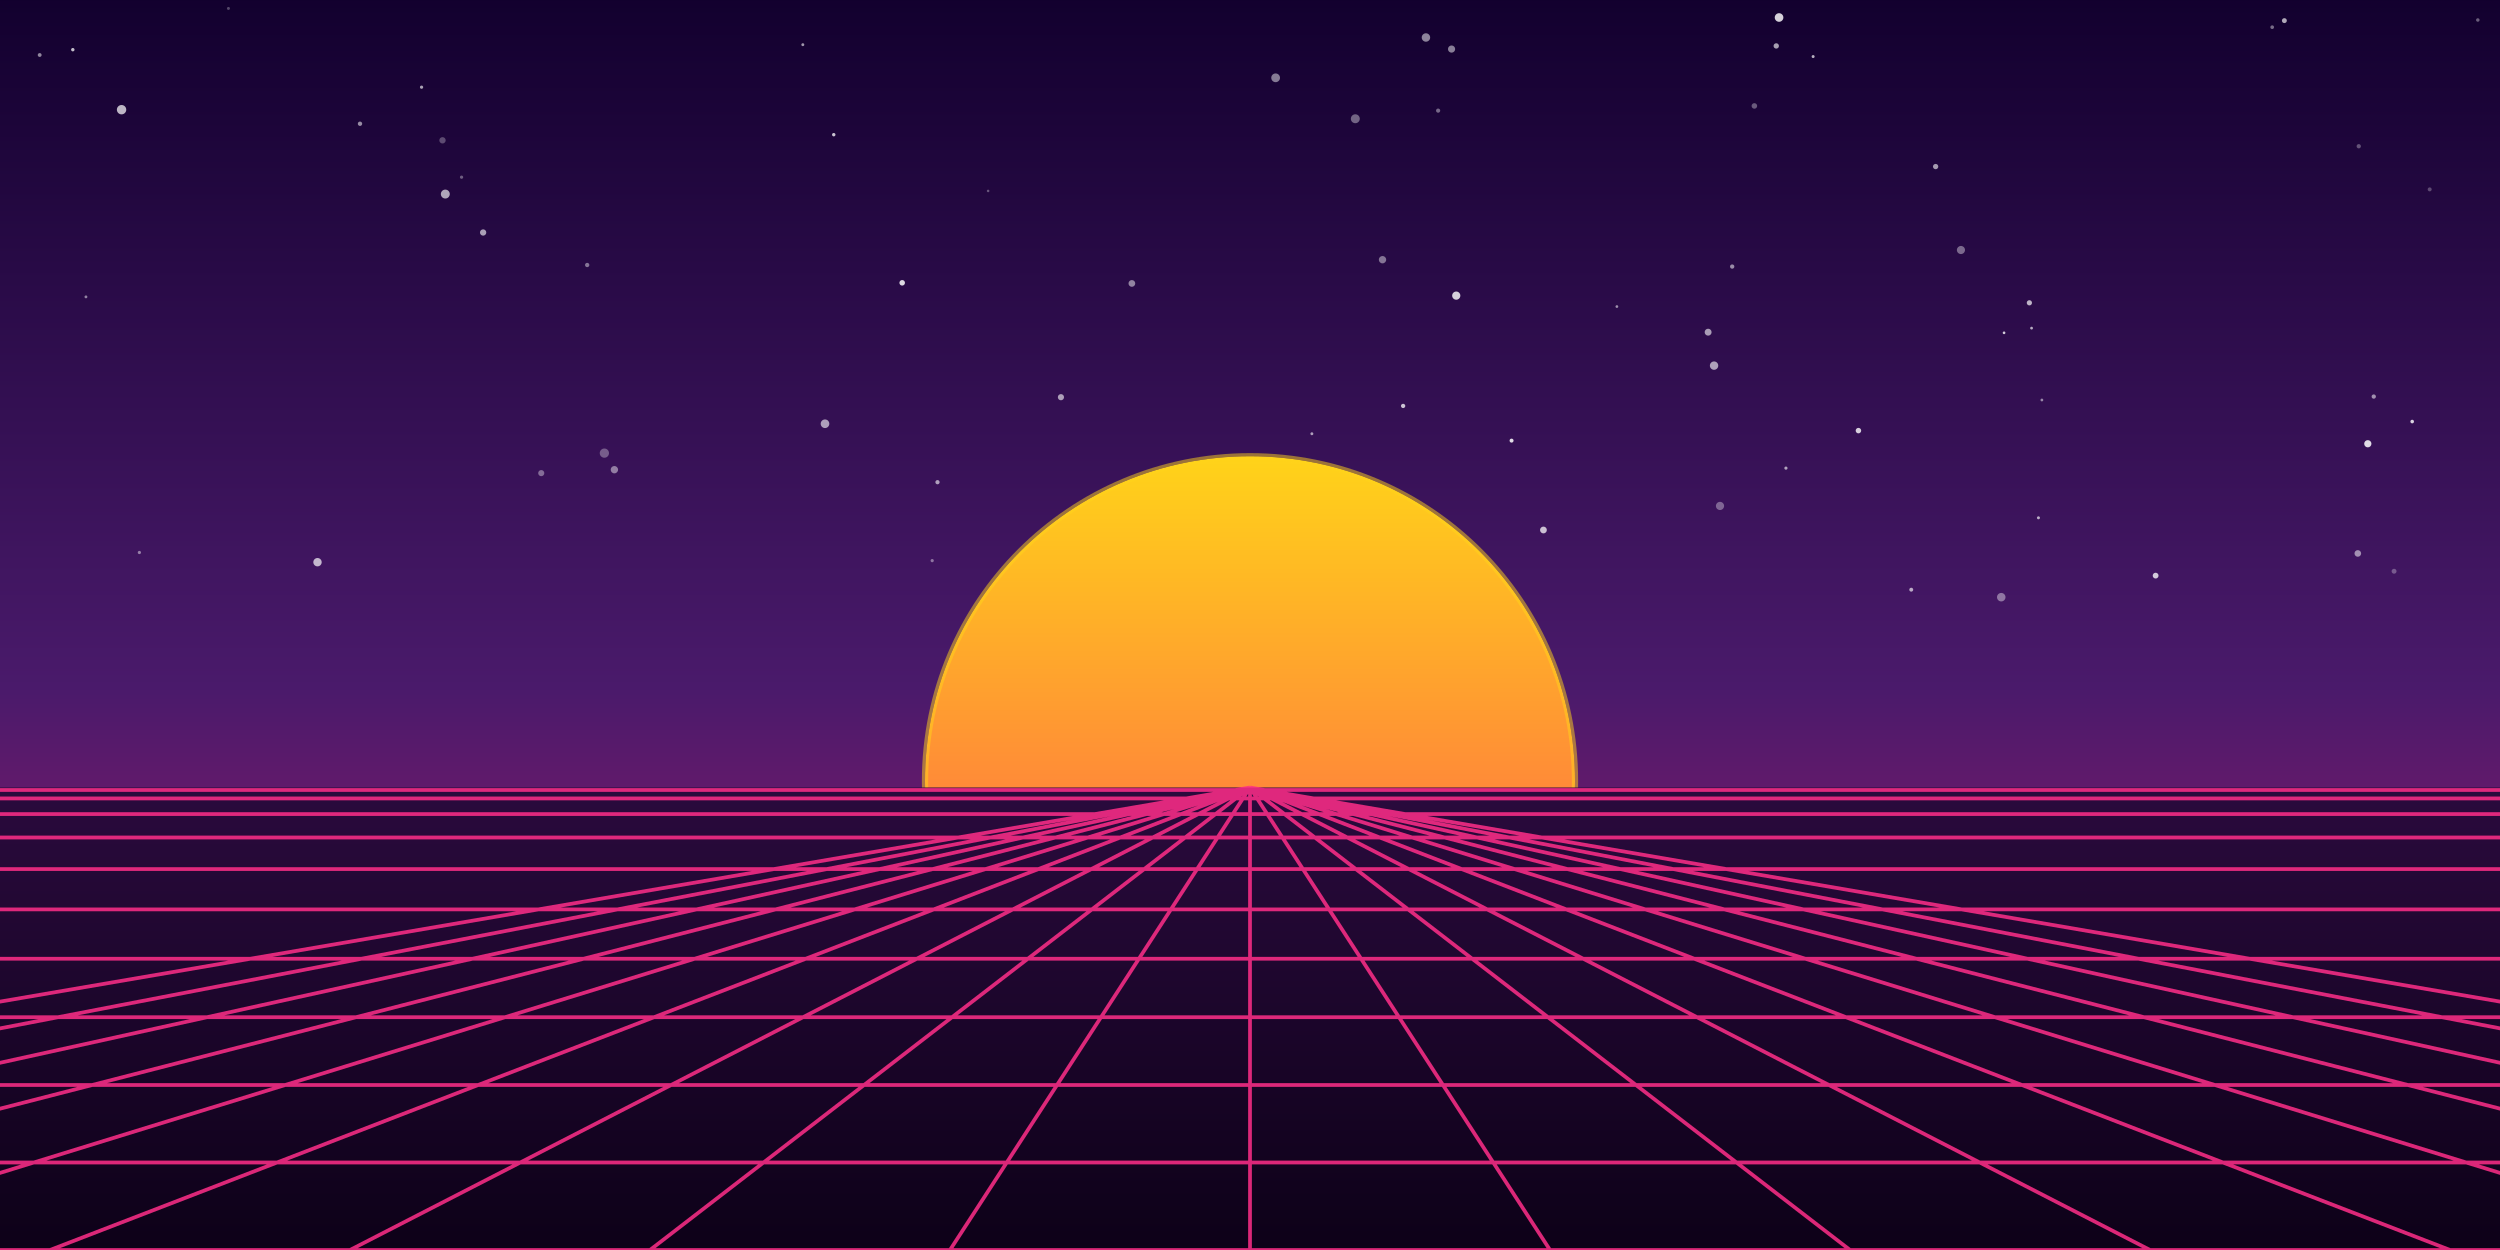
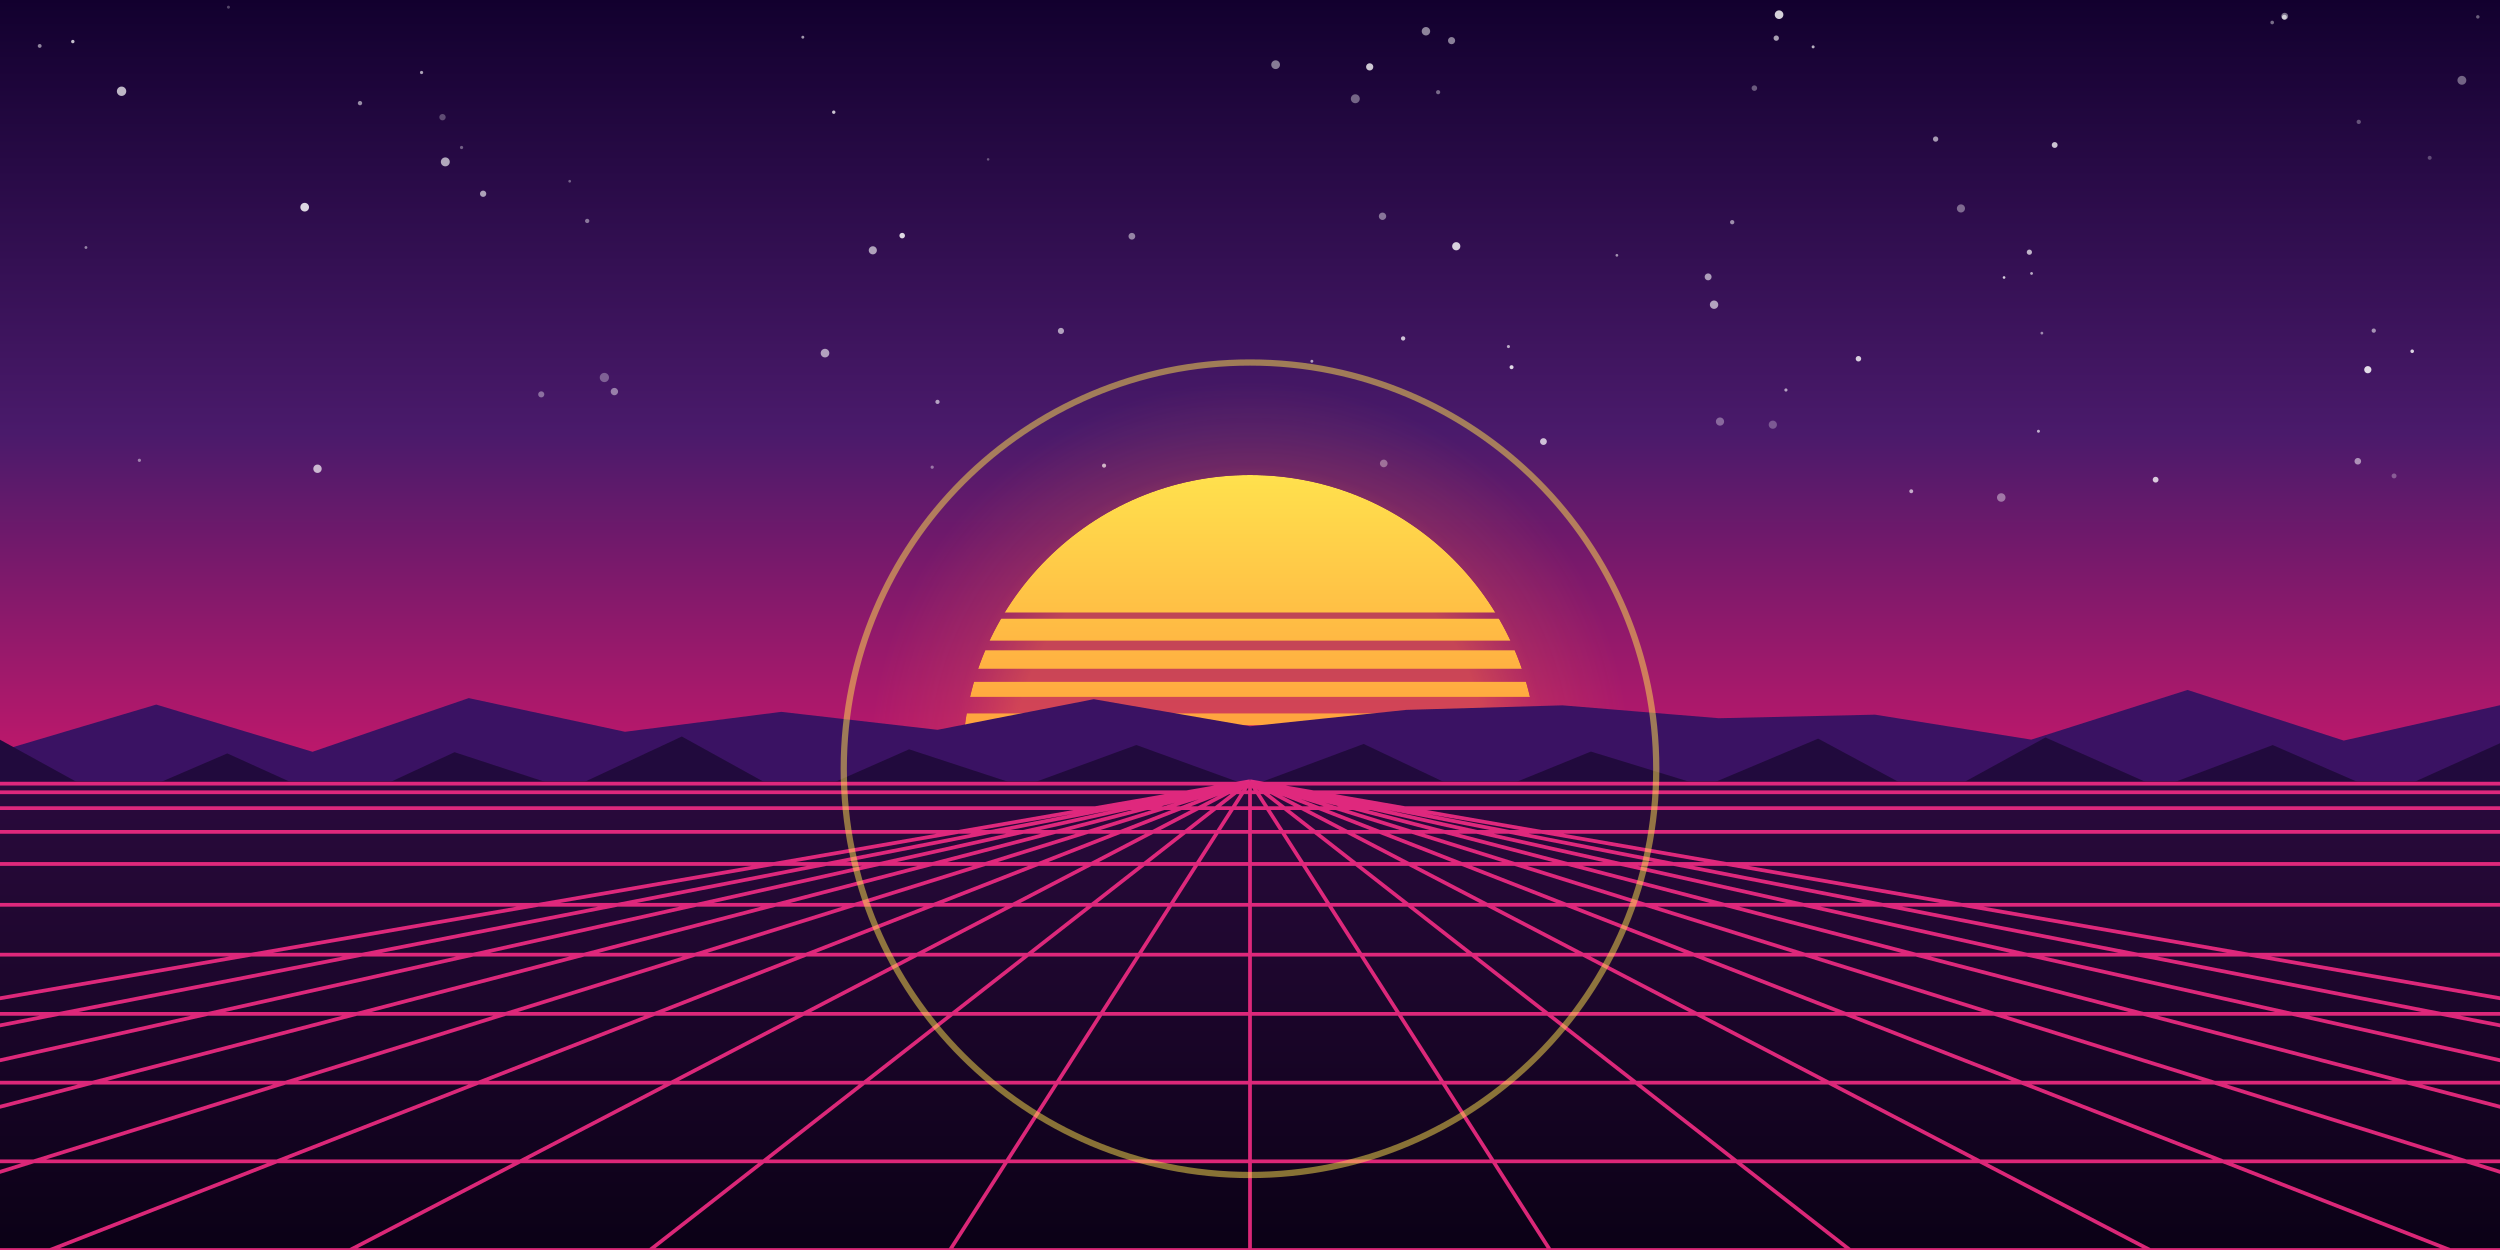
<svg xmlns="http://www.w3.org/2000/svg" width="800" height="400" viewBox="0 0 800 400">
  <defs>
    <linearGradient id="sky" x1="0" y1="0" x2="0" y2="1">
      <stop offset="0" stop-color="#12002e" />
      <stop offset="0.55" stop-color="#4a1a6b" />
      <stop offset="1" stop-color="#c9186b" />
    </linearGradient>
-     <linearGradient id="sunGrad" x1="0" y1="0" x2="0" y2="1">
-       <stop offset="0" stop-color="#ffd319" />
-       <stop offset="0.5" stop-color="#ff8c37" />
+     <linearGradient id="moon" x1="0" y1="0" x2="0" y2="1">
+       <stop offset="0" stop-color="#ffe14d" />
+       <stop offset="0.5" stop-color="#ff9a3c" />
      <stop offset="1" stop-color="#ff2975" />
    </linearGradient>
+     <radialGradient id="moonGlow" cx="0.5" cy="0.5" r="0.5">
+       <stop offset="0.62" stop-color="#ff7a3c" stop-opacity="0.45" />
+       <stop offset="0.78" stop-color="#ff7a3c" stop-opacity="0.14" />
+       <stop offset="1" stop-color="#ff7a3c" stop-opacity="0" />
+     </radialGradient>
    <linearGradient id="floor" x1="0" y1="0" x2="0" y2="1">
      <stop offset="0" stop-color="#2a0a3d" />
-       <stop offset="1" stop-color="#0d0118" />
+       <stop offset="1" stop-color="#0b0116" />
    </linearGradient>
-     <mask id="sunMask">
+     <mask id="moonMask">
      <rect x="0" y="0" width="800" height="400" fill="#000" />
-       <circle cx="400" cy="250" r="104" fill="#fff" />
-       <rect x="292" y="254.0" width="216" height="2.0" fill="#000" />
-       <rect x="292" y="266.0" width="216" height="3.7" fill="#000" />
-       <rect x="292" y="278.0" width="216" height="5.4" fill="#000" />
-       <rect x="292" y="290.0" width="216" height="7.1" fill="#000" />
-       <rect x="292" y="302.0" width="216" height="8.8" fill="#000" />
-       <rect x="292" y="314.0" width="216" height="10.5" fill="#000" />
-       <rect x="292" y="326.0" width="216" height="12.2" fill="#000" />
+       <circle cx="400" cy="244" r="92" fill="#fff" />
+       <rect x="304" y="196.0" width="192" height="2.0" fill="#000" />
+       <rect x="304" y="205.0" width="192" height="3.1" fill="#000" />
+       <rect x="304" y="214.0" width="192" height="4.2" fill="#000" />
+       <rect x="304" y="223.0" width="192" height="5.3" fill="#000" />
+       <rect x="304" y="232.0" width="192" height="6.4" fill="#000" />
+       <rect x="304" y="241.0" width="192" height="7.5" fill="#000" />
+       <rect x="304" y="250.0" width="192" height="8.6" fill="#000" />
    </mask>
  </defs>
-   <rect x="0" y="0" width="800" height="400" fill="url(#sky)" />
-   <circle cx="73.1" cy="2.7" r="0.48" fill="#fff" opacity="0.28" />
-   <circle cx="611.6" cy="188.7" r="0.63" fill="#fff" opacity="0.64" />
-   <circle cx="173.2" cy="151.4" r="0.98" fill="#fff" opacity="0.38" />
-   <circle cx="493.9" cy="169.6" r="1.09" fill="#fff" opacity="0.73" />
-   <circle cx="134.9" cy="27.9" r="0.52" fill="#fff" opacity="0.63" />
-   <circle cx="187.9" cy="84.8" r="0.69" fill="#fff" opacity="0.44" />
-   <circle cx="653.4" cy="128.0" r="0.45" fill="#fff" opacity="0.50" />
-   <circle cx="754.5" cy="177.1" r="1.06" fill="#fff" opacity="0.52" />
-   <circle cx="757.7" cy="142.0" r="1.16" fill="#fff" opacity="0.85" />
-   <circle cx="266.8" cy="43.1" r="0.55" fill="#fff" opacity="0.76" />
-   <circle cx="580.2" cy="18.1" r="0.48" fill="#fff" opacity="0.69" />
-   <circle cx="771.9" cy="134.9" r="0.58" fill="#fff" opacity="0.81" />
-   <circle cx="571.5" cy="149.8" r="0.51" fill="#fff" opacity="0.61" />
-   <circle cx="561.4" cy="33.9" r="0.89" fill="#fff" opacity="0.34" />
-   <circle cx="339.5" cy="127.1" r="0.99" fill="#fff" opacity="0.60" />
-   <circle cx="627.5" cy="80.0" r="1.30" fill="#fff" opacity="0.39" />
-   <circle cx="652.3" cy="165.7" r="0.48" fill="#fff" opacity="0.66" />
-   <circle cx="727.1" cy="8.7" r="0.59" fill="#fff" opacity="0.42" />
-   <circle cx="689.8" cy="184.2" r="0.93" fill="#fff" opacity="0.77" />
-   <circle cx="154.6" cy="74.4" r="1.01" fill="#fff" opacity="0.61" />
-   <circle cx="408.2" cy="24.9" r="1.40" fill="#fff" opacity="0.47" />
-   <circle cx="594.7" cy="137.8" r="0.88" fill="#fff" opacity="0.80" />
-   <circle cx="38.9" cy="35.1" r="1.50" fill="#fff" opacity="0.71" />
-   <circle cx="256.9" cy="14.3" r="0.47" fill="#fff" opacity="0.59" />
-   <circle cx="456.3" cy="12.0" r="1.35" fill="#fff" opacity="0.51" />
-   <circle cx="196.6" cy="150.3" r="1.18" fill="#fff" opacity="0.45" />
-   <circle cx="12.7" cy="17.6" r="0.62" fill="#fff" opacity="0.52" />
-   <circle cx="442.4" cy="83.1" r="1.18" fill="#fff" opacity="0.43" />
-   <circle cx="640.4" cy="191.1" r="1.36" fill="#fff" opacity="0.41" />
-   <circle cx="777.5" cy="60.6" r="0.64" fill="#fff" opacity="0.27" />
-   <circle cx="115.2" cy="39.6" r="0.70" fill="#fff" opacity="0.54" />
-   <circle cx="619.4" cy="53.3" r="0.85" fill="#fff" opacity="0.59" />
-   <circle cx="362.2" cy="90.7" r="1.08" fill="#fff" opacity="0.49" />
-   <circle cx="483.7" cy="141.0" r="0.64" fill="#fff" opacity="0.85" />
-   <circle cx="44.6" cy="176.8" r="0.52" fill="#fff" opacity="0.46" />
-   <circle cx="433.7" cy="38.0" r="1.43" fill="#fff" opacity="0.38" />
-   <circle cx="650.1" cy="105.0" r="0.45" fill="#fff" opacity="0.66" />
-   <circle cx="264.0" cy="135.6" r="1.38" fill="#fff" opacity="0.60" />
-   <circle cx="649.4" cy="96.9" r="0.84" fill="#fff" opacity="0.69" />
-   <circle cx="141.6" cy="44.9" r="1.02" fill="#fff" opacity="0.28" />
-   <circle cx="300.0" cy="154.3" r="0.68" fill="#fff" opacity="0.60" />
-   <circle cx="449.0" cy="129.9" r="0.69" fill="#fff" opacity="0.75" />
-   <circle cx="23.3" cy="15.9" r="0.55" fill="#fff" opacity="0.74" />
-   <circle cx="401.5" cy="188.2" r="0.60" fill="#fff" opacity="0.49" />
-   <circle cx="641.3" cy="106.5" r="0.43" fill="#fff" opacity="0.79" />
-   <circle cx="298.3" cy="179.4" r="0.52" fill="#fff" opacity="0.41" />
-   <circle cx="27.5" cy="95.0" r="0.46" fill="#fff" opacity="0.49" />
-   <circle cx="766.1" cy="182.8" r="0.79" fill="#fff" opacity="0.29" />
-   <circle cx="548.5" cy="117.0" r="1.34" fill="#fff" opacity="0.61" />
-   <circle cx="193.4" cy="145.0" r="1.48" fill="#fff" opacity="0.32" />
-   <circle cx="101.6" cy="179.9" r="1.34" fill="#fff" opacity="0.69" />
-   <circle cx="546.6" cy="106.3" r="1.11" fill="#fff" opacity="0.59" />
-   <circle cx="288.7" cy="90.5" r="0.89" fill="#fff" opacity="0.84" />
-   <circle cx="419.8" cy="138.8" r="0.47" fill="#fff" opacity="0.60" />
-   <circle cx="754.8" cy="46.8" r="0.69" fill="#fff" opacity="0.31" />
-   <circle cx="792.9" cy="6.4" r="0.56" fill="#fff" opacity="0.37" />
-   <circle cx="147.7" cy="56.7" r="0.52" fill="#fff" opacity="0.35" />
-   <circle cx="568.4" cy="14.7" r="0.86" fill="#fff" opacity="0.62" />
-   <circle cx="554.3" cy="85.3" r="0.69" fill="#fff" opacity="0.53" />
-   <circle cx="466.0" cy="94.6" r="1.31" fill="#fff" opacity="0.81" />
-   <circle cx="464.5" cy="15.7" r="1.15" fill="#fff" opacity="0.49" />
-   <circle cx="517.4" cy="98.1" r="0.44" fill="#fff" opacity="0.55" />
-   <circle cx="142.5" cy="62.1" r="1.43" fill="#fff" opacity="0.64" />
-   <circle cx="550.4" cy="161.9" r="1.31" fill="#fff" opacity="0.35" />
-   <circle cx="569.3" cy="5.6" r="1.38" fill="#fff" opacity="0.82" />
-   <circle cx="731.0" cy="6.6" r="0.79" fill="#fff" opacity="0.66" />
-   <circle cx="759.6" cy="126.9" r="0.69" fill="#fff" opacity="0.54" />
-   <circle cx="353.3" cy="178.8" r="0.66" fill="#fff" opacity="0.70" />
-   <circle cx="460.2" cy="35.4" r="0.67" fill="#fff" opacity="0.40" />
-   <circle cx="316.2" cy="61.1" r="0.41" fill="#fff" opacity="0.32" />
-   <circle cx="400" cy="250" r="104" fill="url(#sunGrad)" mask="url(#sunMask)" />
-   <circle cx="400" cy="250" r="104" fill="none" stroke="#ffd319" stroke-width="2" opacity="0.5">
-     <animate attributeName="r" values="104;118;104" dur="4s" repeatCount="indefinite" />
+   <rect x="0" y="0" width="800" height="252" fill="url(#sky)" />
+   <circle cx="73.1" cy="2.3" r="0.48" fill="#ffffff" opacity="0.28" />
+   <circle cx="611.6" cy="157.2" r="0.63" fill="#ffffff" opacity="0.64" />
+   <circle cx="173.2" cy="126.2" r="0.98" fill="#ffffff" opacity="0.38" />
+   <circle cx="493.9" cy="141.3" r="1.09" fill="#ffffff" opacity="0.73" />
+   <circle cx="134.9" cy="23.2" r="0.52" fill="#ffffff" opacity="0.63" />
+   <circle cx="187.9" cy="70.7" r="0.69" fill="#ffffff" opacity="0.44" />
+   <circle cx="653.4" cy="106.6" r="0.45" fill="#ffffff" opacity="0.50" />
+   <circle cx="754.5" cy="147.6" r="1.06" fill="#ffffff" opacity="0.52" />
+   <circle cx="757.7" cy="118.3" r="1.16" fill="#ffffff" opacity="0.85" />
+   <circle cx="266.8" cy="35.9" r="0.55" fill="#ffffff" opacity="0.76" />
+   <circle cx="580.2" cy="15.0" r="0.48" fill="#ffffff" opacity="0.69" />
+   <circle cx="771.9" cy="112.4" r="0.58" fill="#ffffff" opacity="0.81" />
+   <circle cx="571.5" cy="124.8" r="0.51" fill="#ffffff" opacity="0.61" />
+   <circle cx="561.4" cy="28.2" r="0.89" fill="#ffffff" opacity="0.34" />
+   <circle cx="339.5" cy="105.9" r="0.99" fill="#ffffff" opacity="0.60" />
+   <circle cx="627.5" cy="66.7" r="1.30" fill="#ffffff" opacity="0.39" />
+   <circle cx="652.3" cy="138.0" r="0.48" fill="#ffffff" opacity="0.66" />
+   <circle cx="727.1" cy="7.2" r="0.59" fill="#ffffff" opacity="0.42" />
+   <circle cx="689.8" cy="153.5" r="0.93" fill="#ffffff" opacity="0.77" />
+   <circle cx="154.6" cy="62.0" r="1.01" fill="#ffffff" opacity="0.61" />
+   <circle cx="408.2" cy="20.7" r="1.40" fill="#ffffff" opacity="0.47" />
+   <circle cx="594.7" cy="114.8" r="0.88" fill="#ffffff" opacity="0.80" />
+   <circle cx="38.9" cy="29.2" r="1.50" fill="#ffffff" opacity="0.71" />
+   <circle cx="256.9" cy="11.9" r="0.47" fill="#ffffff" opacity="0.59" />
+   <circle cx="456.3" cy="10.0" r="1.35" fill="#ffffff" opacity="0.51" />
+   <circle cx="196.6" cy="125.3" r="1.18" fill="#ffffff" opacity="0.45" />
+   <circle cx="12.7" cy="14.7" r="0.62" fill="#ffffff" opacity="0.52" />
+   <circle cx="442.4" cy="69.2" r="1.18" fill="#ffffff" opacity="0.43" />
+   <circle cx="640.4" cy="159.2" r="1.36" fill="#ffffff" opacity="0.41" />
+   <circle cx="777.5" cy="50.5" r="0.64" fill="#ffffff" opacity="0.27" />
+   <circle cx="115.2" cy="33.0" r="0.70" fill="#ffffff" opacity="0.54" />
+   <circle cx="619.4" cy="44.5" r="0.85" fill="#ffffff" opacity="0.59" />
+   <circle cx="362.2" cy="75.6" r="1.08" fill="#ffffff" opacity="0.49" />
+   <circle cx="483.7" cy="117.5" r="0.64" fill="#ffffff" opacity="0.85" />
+   <circle cx="44.6" cy="147.3" r="0.52" fill="#ffffff" opacity="0.46" />
+   <circle cx="433.7" cy="31.6" r="1.43" fill="#ffffff" opacity="0.38" />
+   <circle cx="650.1" cy="87.5" r="0.45" fill="#ffffff" opacity="0.66" />
+   <circle cx="264.0" cy="113.0" r="1.38" fill="#ffffff" opacity="0.60" />
+   <circle cx="649.4" cy="80.7" r="0.84" fill="#ffffff" opacity="0.69" />
+   <circle cx="141.6" cy="37.5" r="1.02" fill="#ffffff" opacity="0.28" />
+   <circle cx="300.0" cy="128.6" r="0.68" fill="#ffffff" opacity="0.60" />
+   <circle cx="449.0" cy="108.3" r="0.69" fill="#ffffff" opacity="0.75" />
+   <circle cx="23.3" cy="13.3" r="0.55" fill="#ffffff" opacity="0.74" />
+   <circle cx="401.5" cy="156.8" r="0.60" fill="#ffffff" opacity="0.49" />
+   <circle cx="641.3" cy="88.8" r="0.43" fill="#ffffff" opacity="0.79" />
+   <circle cx="298.3" cy="149.5" r="0.52" fill="#ffffff" opacity="0.41" />
+   <circle cx="27.5" cy="79.2" r="0.46" fill="#ffffff" opacity="0.49" />
+   <circle cx="766.1" cy="152.3" r="0.79" fill="#ffffff" opacity="0.29" />
+   <circle cx="548.5" cy="97.5" r="1.34" fill="#ffffff" opacity="0.61" />
+   <circle cx="193.4" cy="120.8" r="1.48" fill="#ffffff" opacity="0.32" />
+   <circle cx="101.6" cy="150.0" r="1.34" fill="#ffffff" opacity="0.69" />
+   <circle cx="546.6" cy="88.6" r="1.11" fill="#ffffff" opacity="0.59" />
+   <circle cx="288.7" cy="75.4" r="0.89" fill="#ffffff" opacity="0.84" />
+   <circle cx="419.8" cy="115.6" r="0.47" fill="#ffffff" opacity="0.60" />
+   <circle cx="754.8" cy="39.0" r="0.69" fill="#ffffff" opacity="0.31" />
+   <circle cx="792.9" cy="5.4" r="0.56" fill="#ffffff" opacity="0.37" />
+   <circle cx="147.7" cy="47.2" r="0.52" fill="#ffffff" opacity="0.35" />
+   <circle cx="568.4" cy="12.2" r="0.86" fill="#ffffff" opacity="0.62" />
+   <circle cx="554.3" cy="71.1" r="0.69" fill="#ffffff" opacity="0.53" />
+   <circle cx="466.0" cy="78.8" r="1.31" fill="#ffffff" opacity="0.81" />
+   <circle cx="464.5" cy="13.0" r="1.15" fill="#ffffff" opacity="0.49" />
+   <circle cx="517.4" cy="81.7" r="0.44" fill="#ffffff" opacity="0.55" />
+   <circle cx="142.5" cy="51.8" r="1.43" fill="#ffffff" opacity="0.64" />
+   <circle cx="550.4" cy="134.9" r="1.31" fill="#ffffff" opacity="0.35" />
+   <circle cx="569.3" cy="4.7" r="1.38" fill="#ffffff" opacity="0.82" />
+   <circle cx="731.0" cy="5.5" r="0.79" fill="#ffffff" opacity="0.66" />
+   <circle cx="759.6" cy="105.8" r="0.69" fill="#ffffff" opacity="0.54" />
+   <circle cx="353.3" cy="149.0" r="0.66" fill="#ffffff" opacity="0.70" />
+   <circle cx="460.2" cy="29.5" r="0.67" fill="#ffffff" opacity="0.40" />
+   <circle cx="316.2" cy="51.0" r="0.41" fill="#ffffff" opacity="0.32" />
+   <circle cx="442.8" cy="148.3" r="1.22" fill="#ffffff" opacity="0.38" />
+   <circle cx="482.7" cy="110.9" r="0.50" fill="#ffffff" opacity="0.64" />
+   <circle cx="97.5" cy="66.3" r="1.39" fill="#ffffff" opacity="0.83" />
+   <circle cx="182.3" cy="58.0" r="0.44" fill="#ffffff" opacity="0.35" />
+   <circle cx="567.3" cy="135.9" r="1.31" fill="#ffffff" opacity="0.28" />
+   <circle cx="438.3" cy="21.4" r="1.16" fill="#ffffff" opacity="0.78" />
+   <circle cx="731.1" cy="5.2" r="1.11" fill="#ffffff" opacity="0.43" />
+   <circle cx="279.3" cy="80.1" r="1.30" fill="#ffffff" opacity="0.61" />
+   <circle cx="657.5" cy="46.4" r="0.94" fill="#ffffff" opacity="0.76" />
+   <circle cx="787.8" cy="25.7" r="1.42" fill="#ffffff" opacity="0.38" />
+   <circle cx="400" cy="244" r="122" fill="url(#moonGlow)" />
+   <circle cx="400" cy="244" r="92" fill="url(#moon)" mask="url(#moonMask)" />
+   <path d="M0,240.31 L50,225.46 L100,240.57 L150,223.39 L200,234.17 L250,227.79 L300,233.54 L350,223.74 L400,232.4 L450,227.16 L500,225.71 L550,229.83 L600,228.69 L650,236.68 L700,220.78 L750,236.98 L800,225.67 L800,400 L0,400 Z" fill="#3a1263" />
+   <path d="M0,236.71 L36.36,256.74 L72.73,241.09 L109.09,257.57 L145.45,240.7 L181.82,252.64 L218.18,235.68 L254.55,255.8 L290.91,239.78 L327.27,251.71 L363.64,238.4 L400,251.61 L436.36,238.06 L472.73,255.31 L509.09,240.5 L545.45,251.66 L581.82,236.36 L618.18,255.95 L654.55,235.99 L690.91,252.13 L727.27,238.42 L763.64,254.24 L800,237.83 L800,400 L0,400 Z" fill="#210a3d" />
+   <rect x="0" y="250" width="800" height="150" fill="url(#floor)" />
+   <path d="M0,250.77 L800,250.77M0,253.53 L800,253.53M0,258.6 L800,258.6M0,266.2 L800,266.2M0,276.47 L800,276.47M0,289.53 L800,289.53M0,305.49 L800,305.49M0,324.44 L800,324.44M0,346.46 L800,346.46M0,371.63 L800,371.63M0,400 L800,400M400,250 L-464,400M400,250 L-368,400M400,250 L-272,400M400,250 L-176,400M400,250 L-80,400M400,250 L16,400M400,250 L112,400M400,250 L208,400M400,250 L304,400M400,250 L400,400M400,250 L496,400M400,250 L592,400M400,250 L688,400M400,250 L784,400M400,250 L880,400M400,250 L976,400M400,250 L1072,400M400,250 L1168,400M400,250 L1264,400" stroke="#ff2e88" stroke-width="1.2" fill="none" opacity="0.85" />
+   <circle cx="400" cy="246" fill="none" stroke="#ffe14d" r="130" stroke-width="2" opacity="0.5">
+     <animate attributeName="r" values="130;146;130" dur="4s" repeatCount="indefinite" />
    <animate attributeName="opacity" values="0.5;0.05;0.5" dur="4s" repeatCount="indefinite" />
  </circle>
-   <path d="0.0,233.7 57.1,201.7 114.3,243.1 171.4,196.9 228.6,223.4 285.7,207.9 342.9,216.7 400.0,203.7 457.1,210.4 514.3,216.6 571.4,194.6 628.6,229.2 685.7,201.5 742.9,250.7 800.0,188.3 800,400 0,400" fill="#2b0b45" />
-   <path d="0.0,226.1 36.4,259.7 72.7,235.3 109.1,254.2 145.5,237.5 181.8,238.7 218.2,232.8 254.5,239.6 290.9,246.6 327.3,228.4 363.6,251.1 400.0,226.6 436.4,258.0 472.7,233.8 509.1,255.8 545.5,229.2 581.8,240.8 618.2,241.4 654.5,233.9 690.9,240.0 727.3,233.5 763.6,251.0 800.0,229.1 800,400 0,400" fill="#1a0530" />
-   <rect x="0" y="252" width="800" height="148" fill="url(#floor)" />
-   <g opacity="1">
-     <path d="M0 252.8 H800 M0 255.5 H800 M0 260.5 H800 M0 268.0 H800 M0 278.1 H800 M0 291.0 H800 M0 306.8 H800 M0 325.5 H800 M0 347.2 H800 M0 372.0 H800 M0 400.0 H800 M400 252 L-464.0 400 M400 252 L-368.0 400 M400 252 L-272.0 400 M400 252 L-176.0 400 M400 252 L-80.0 400 M400 252 L16.0 400 M400 252 L112.0 400 M400 252 L208.0 400 M400 252 L304.0 400 M400 252 L400.0 400 M400 252 L496.0 400 M400 252 L592.0 400 M400 252 L688.0 400 M400 252 L784.0 400 M400 252 L880.0 400 M400 252 L976.0 400 M400 252 L1072.0 400 M400 252 L1168.0 400 M400 252 L1264.0 400" stroke="#ff2e88" stroke-width="1.2" opacity="0.85" fill="none" />
-   </g>
</svg>
